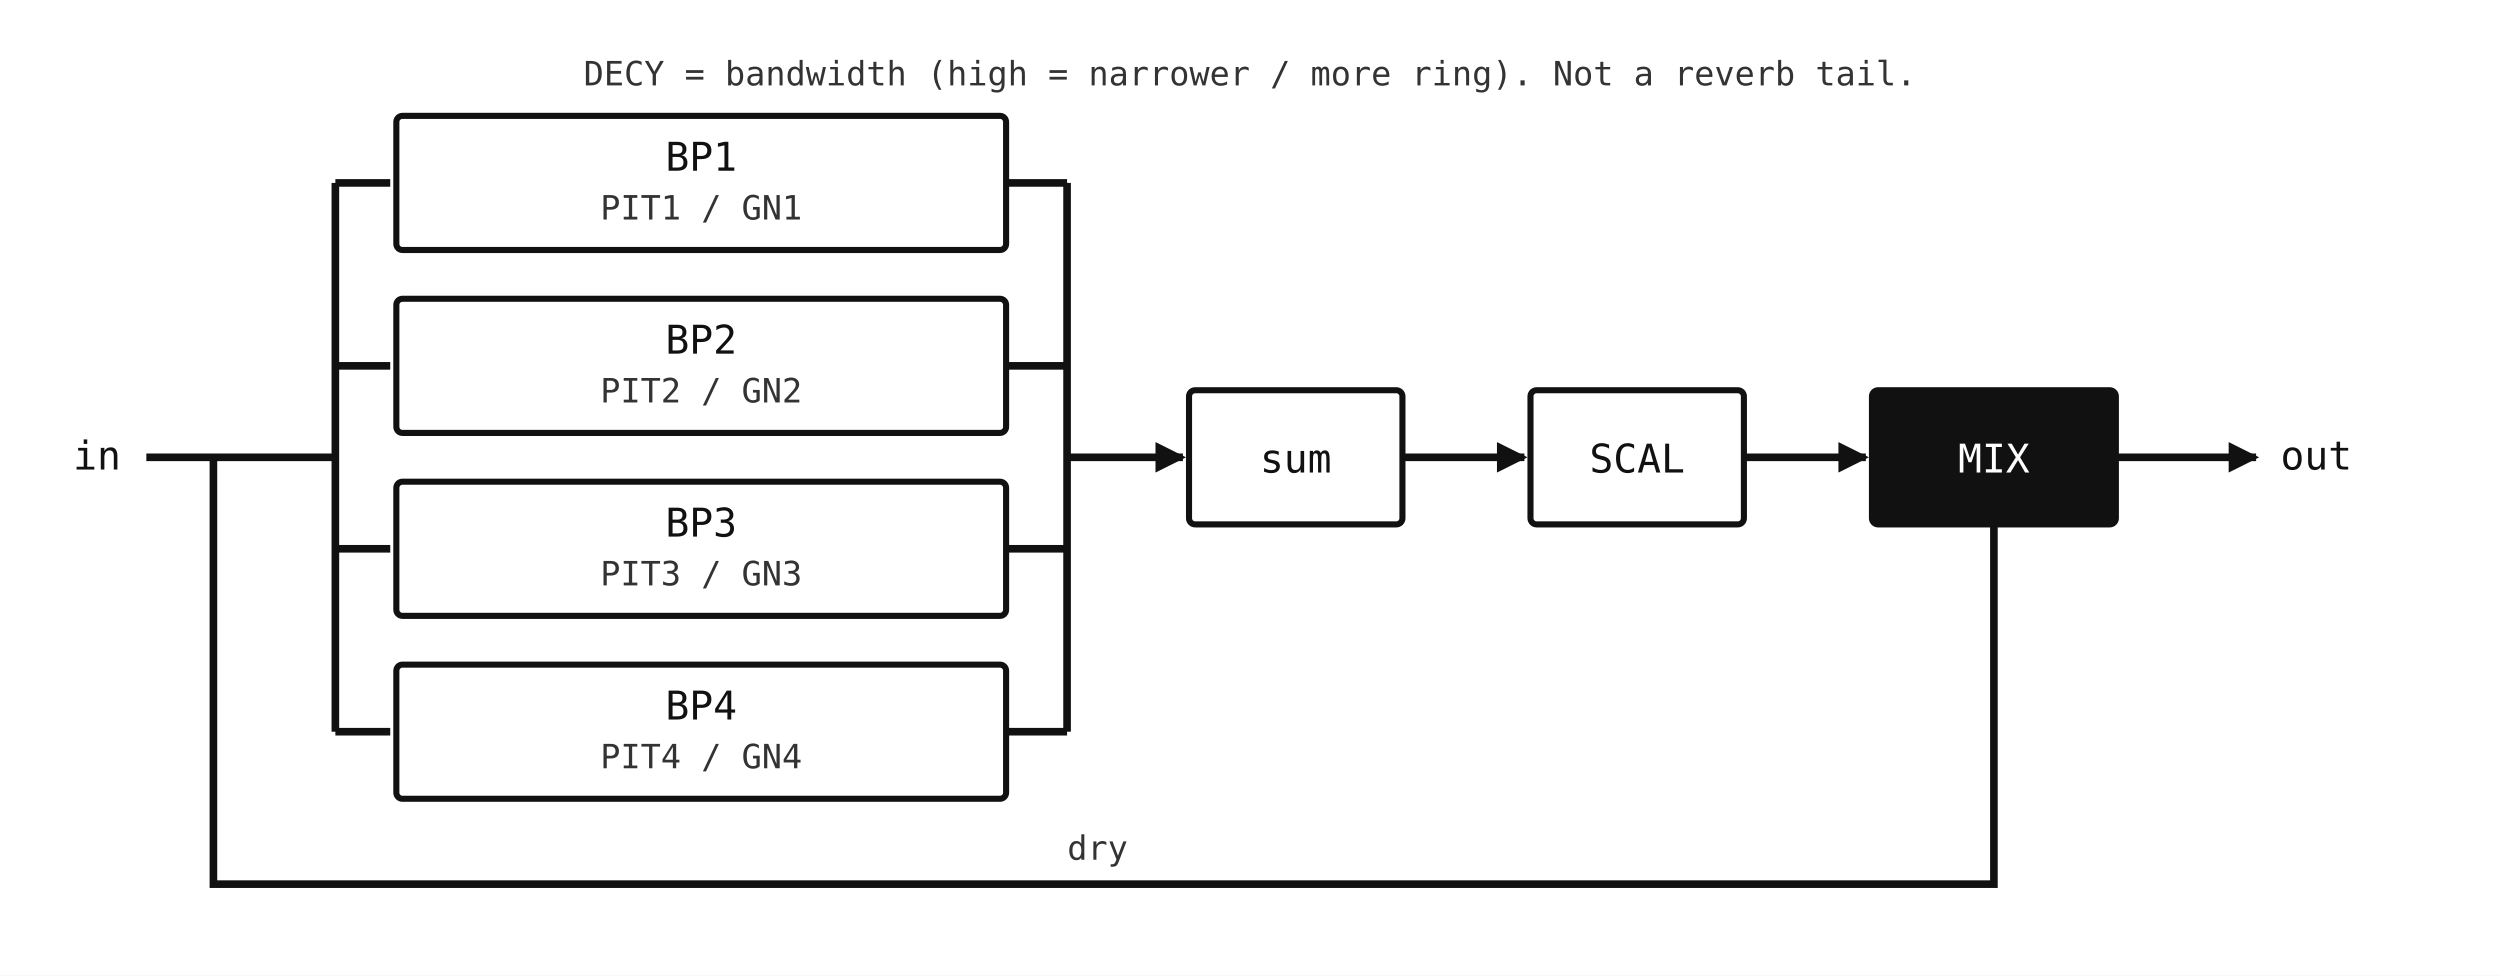
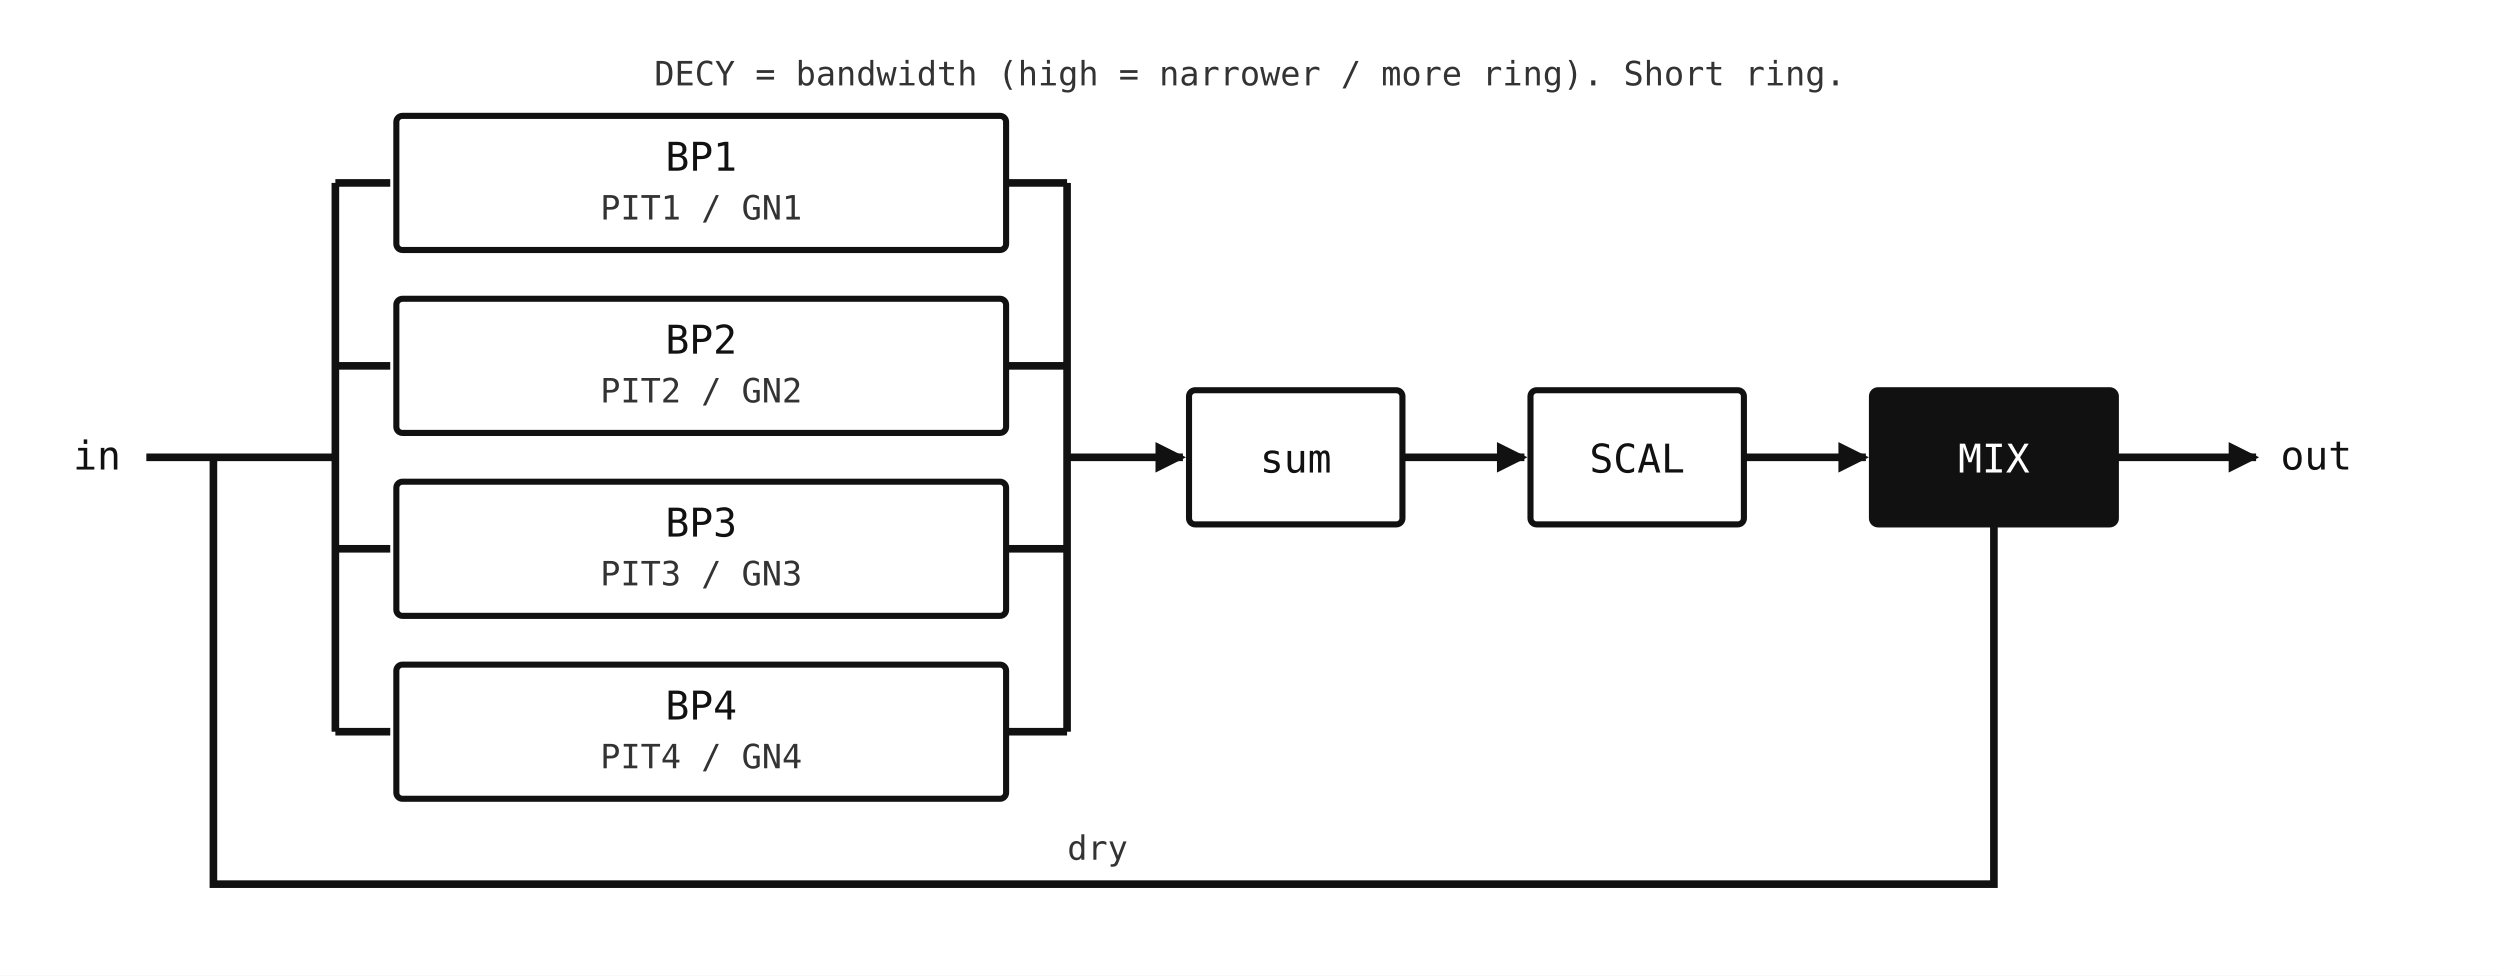
<svg xmlns="http://www.w3.org/2000/svg" viewBox="0 0 820 320" role="img">
  <rect width="820" height="320" fill="#fff" />
  <style>
    .box { fill:#fff; stroke:#111; stroke-width:2; }
    .fill { fill:#111; stroke:#111; stroke-width:2; }
    .t { font: 13px ui-monospace, Menlo, Consolas, monospace; fill:#111; }
    .t-inv { font: 13px ui-monospace, Menlo, Consolas, monospace; fill:#fff; }
    .t-sm { font: 11px ui-monospace, Menlo, Consolas, monospace; fill:#333; }
    .arr { fill:none; stroke:#111; stroke-width:2.5; marker-end:url(#a); }
    .wire { fill:none; stroke:#111; stroke-width:2.5; }
  </style>
  <defs>
    <marker id="a" markerUnits="userSpaceOnUse" viewBox="0 0 10 10" refX="9" refY="5" markerWidth="10" markerHeight="10" orient="auto">
      <path d="M0 0 L10 5 L0 10 Z" fill="#111" />
    </marker>
  </defs>
  <text class="t" x="24" y="154">in</text>
  <line class="wire" x1="48" y1="150" x2="110" y2="150" />
  <line class="wire" x1="110" y1="60" x2="110" y2="240" />
  <line class="wire" x1="110" y1="60" x2="128" y2="60" />
  <rect class="box" x="130" y="38" width="200" height="44" rx="2" />
  <text class="t" x="230" y="56" text-anchor="middle">BP1</text>
  <text class="t-sm" x="230" y="72" text-anchor="middle">PIT1 / GN1</text>
  <line class="wire" x1="110" y1="120" x2="128" y2="120" />
  <rect class="box" x="130" y="98" width="200" height="44" rx="2" />
  <text class="t" x="230" y="116" text-anchor="middle">BP2</text>
  <text class="t-sm" x="230" y="132" text-anchor="middle">PIT2 / GN2</text>
  <line class="wire" x1="110" y1="180" x2="128" y2="180" />
  <rect class="box" x="130" y="158" width="200" height="44" rx="2" />
  <text class="t" x="230" y="176" text-anchor="middle">BP3</text>
  <text class="t-sm" x="230" y="192" text-anchor="middle">PIT3 / GN3</text>
  <line class="wire" x1="110" y1="240" x2="128" y2="240" />
  <rect class="box" x="130" y="218" width="200" height="44" rx="2" />
  <text class="t" x="230" y="236" text-anchor="middle">BP4</text>
  <text class="t-sm" x="230" y="252" text-anchor="middle">PIT4 / GN4</text>
  <line class="wire" x1="330" y1="60" x2="350" y2="60" />
  <line class="wire" x1="330" y1="120" x2="350" y2="120" />
  <line class="wire" x1="330" y1="180" x2="350" y2="180" />
  <line class="wire" x1="330" y1="240" x2="350" y2="240" />
  <line class="wire" x1="350" y1="60" x2="350" y2="240" />
  <line class="arr" x1="350" y1="150" x2="388" y2="150" />
  <rect class="box" x="390" y="128" width="70" height="44" rx="2" />
  <text class="t" x="425" y="155" text-anchor="middle">sum</text>
  <line class="arr" x1="460" y1="150" x2="500" y2="150" />
  <rect class="box" x="502" y="128" width="70" height="44" rx="2" />
  <text class="t" x="537" y="155" text-anchor="middle">SCAL</text>
  <line class="arr" x1="572" y1="150" x2="612" y2="150" />
  <rect class="fill" x="614" y="128" width="80" height="44" rx="2" />
  <text class="t-inv" x="654" y="155" text-anchor="middle">MIX</text>
  <line class="arr" x1="694" y1="150" x2="740" y2="150" />
  <text class="t" x="748" y="154">out</text>
  <path class="arr" d="M70 150 L70 290 L654 290 L654 160" />
  <text class="t-sm" x="360" y="282" text-anchor="middle">dry</text>
-   <text class="t-sm" x="410" y="28" text-anchor="middle">DECY = bandwidth (high = narrower / more ring). Not a reverb tail.</text>
+   <text class="t-sm" x="410" y="28" text-anchor="middle">DECY = bandwidth (high = narrower / more ring). Short ring.</text>
</svg>
